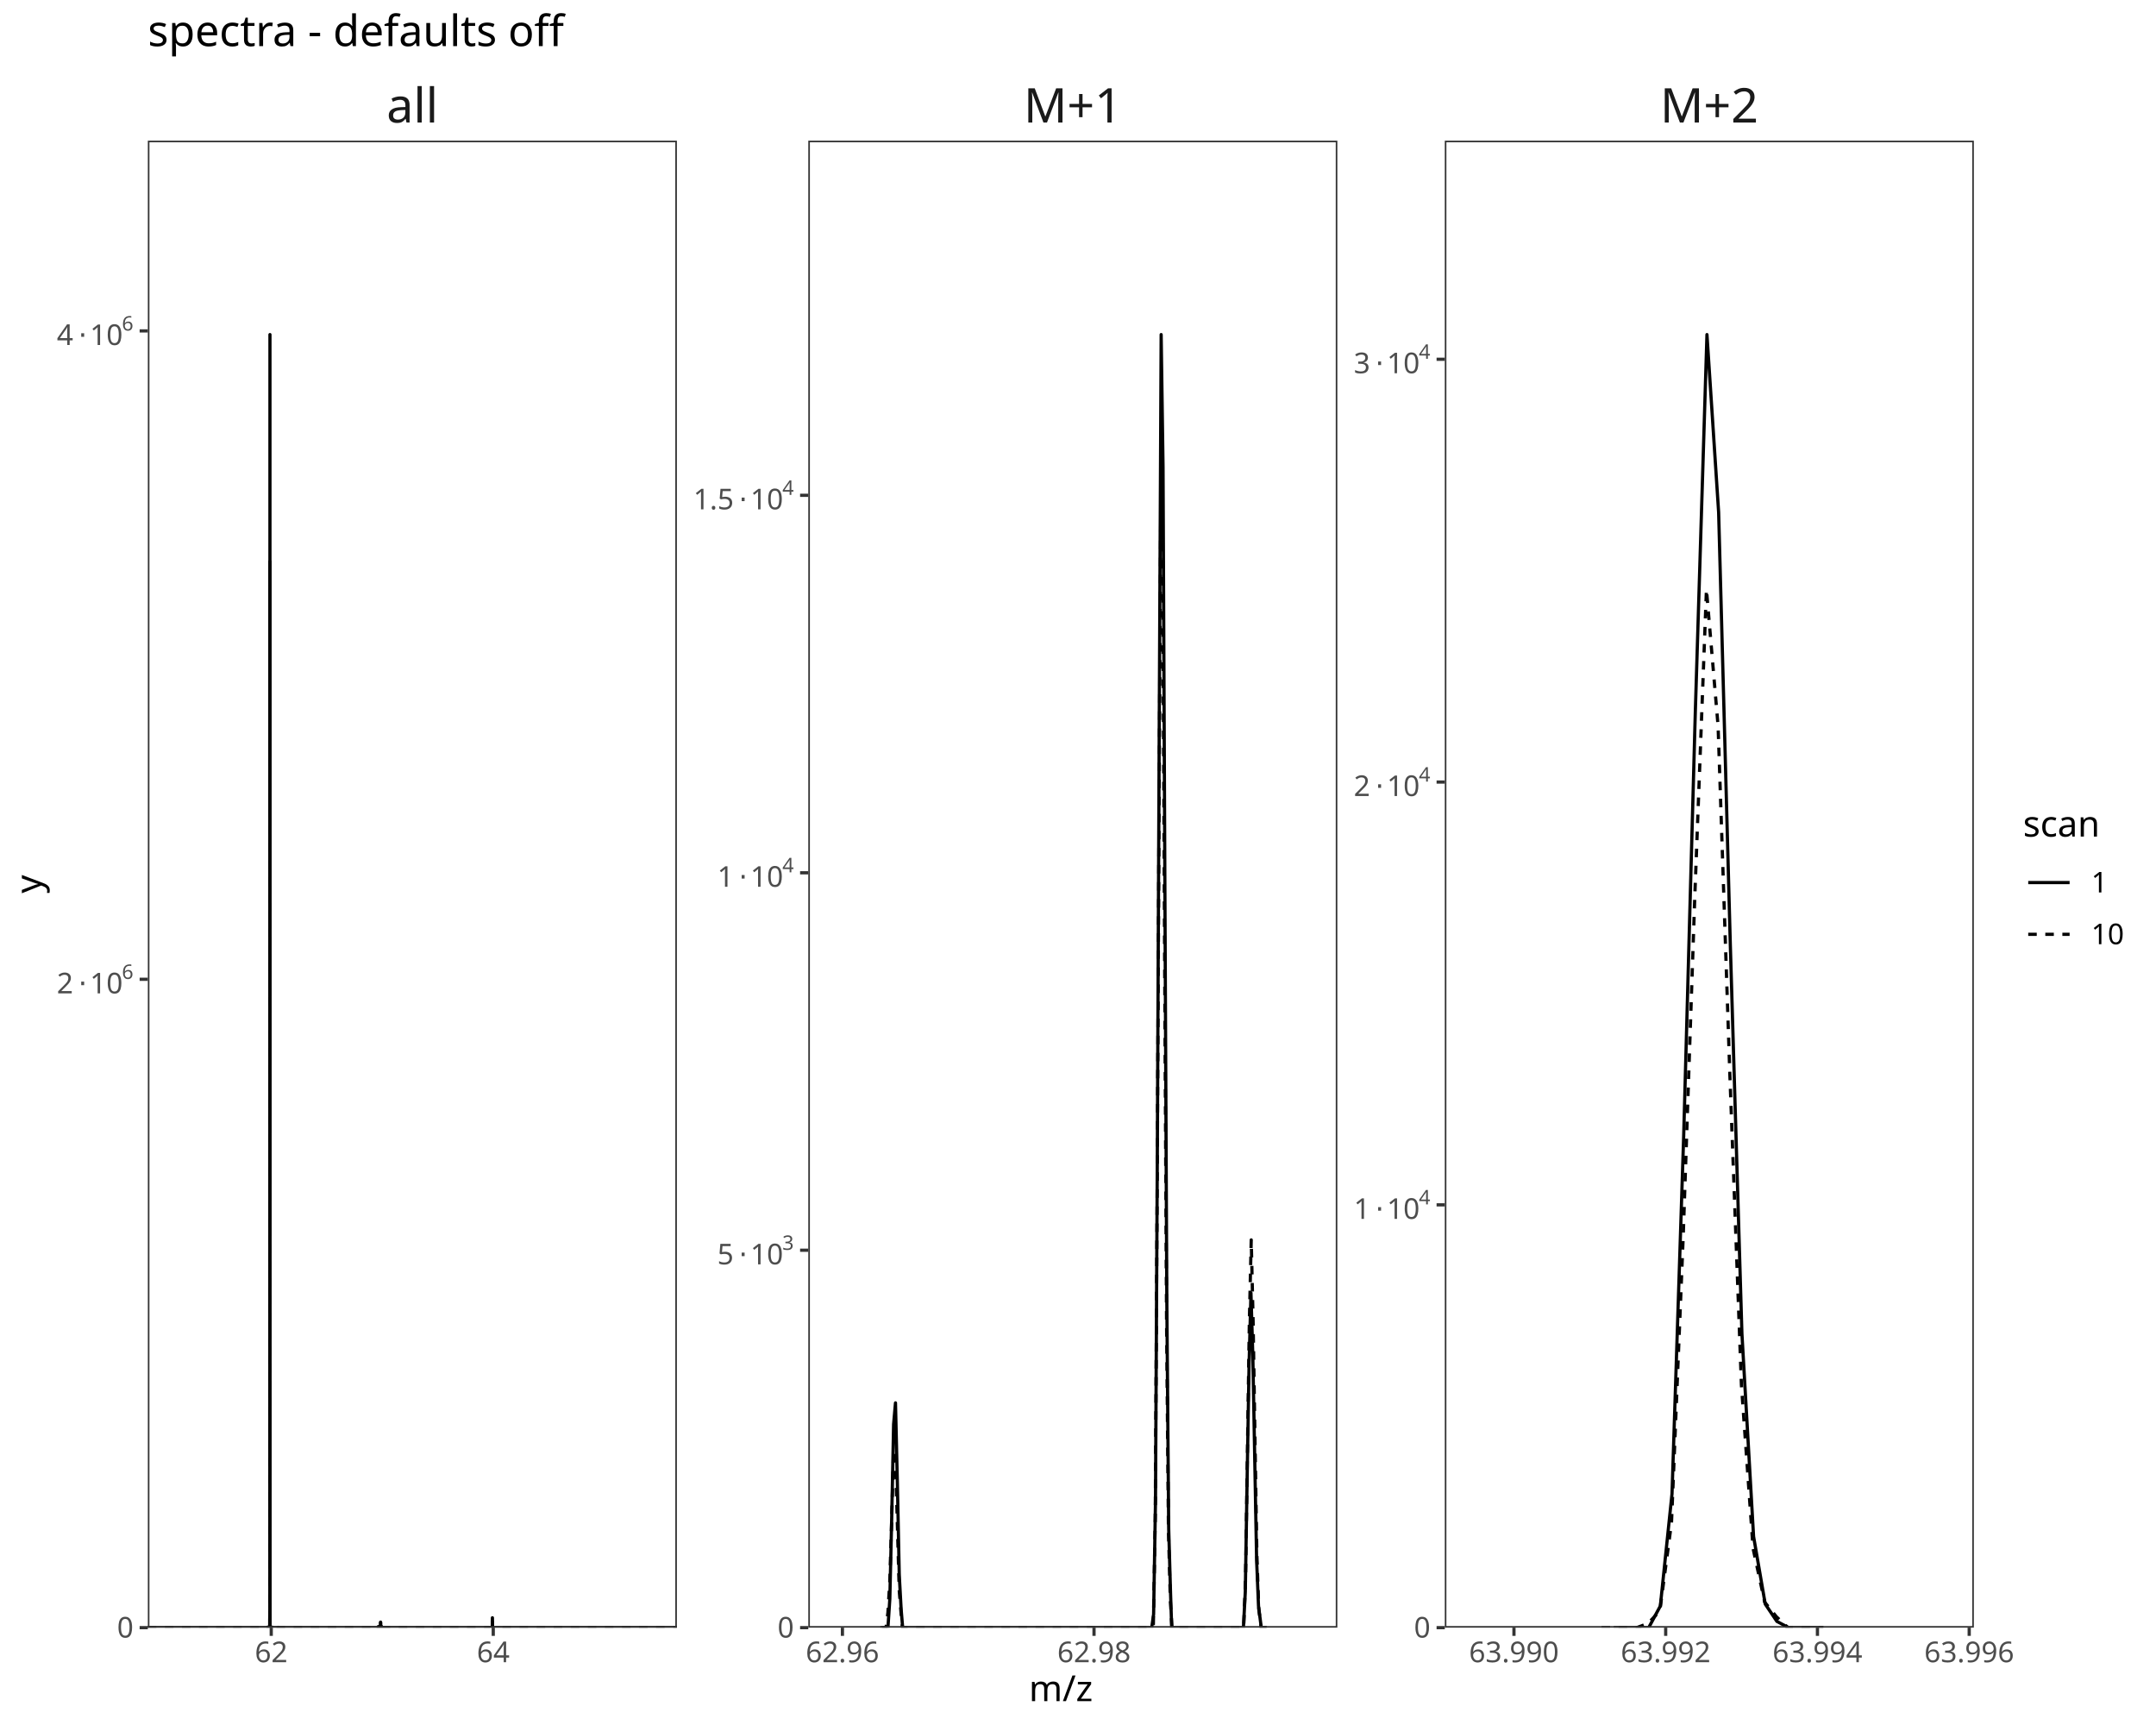
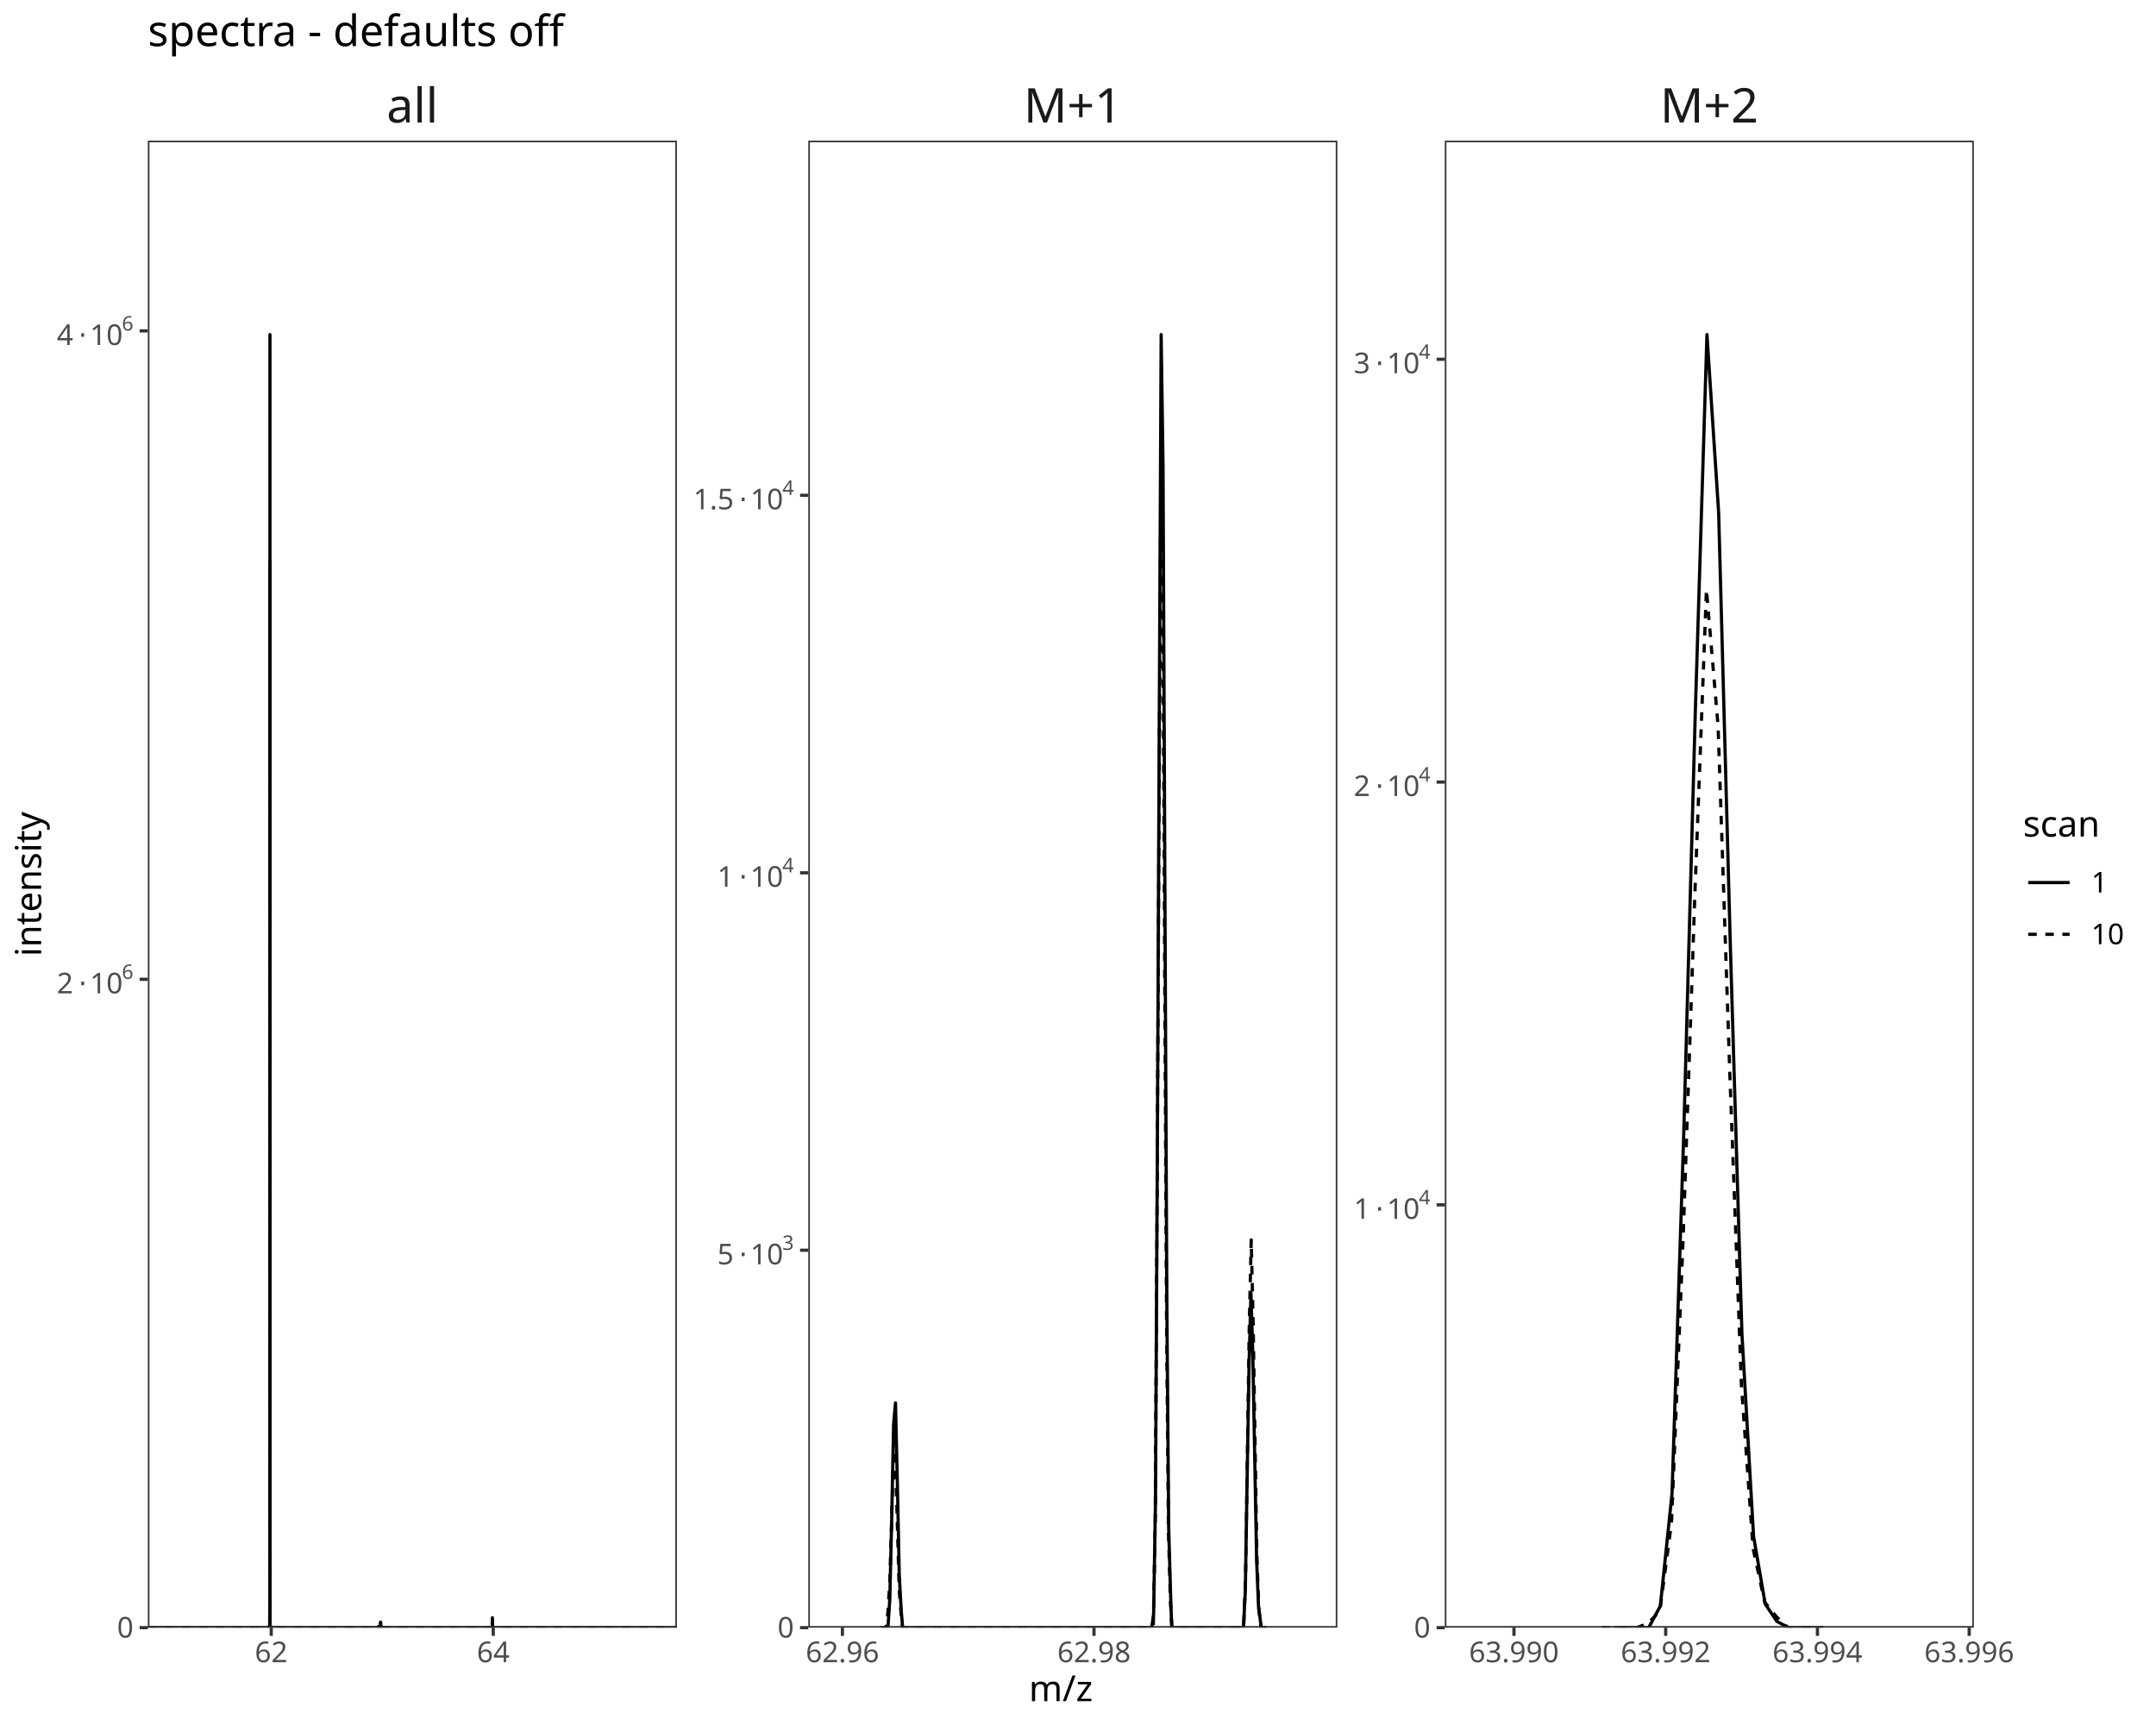
<svg xmlns="http://www.w3.org/2000/svg" class="svglite" data-engine-version="2.0" width="720.00pt" height="576.00pt" viewBox="0 0 720.00 576.00">
  <defs>
    <style type="text/css">
    .svglite line, .svglite polyline, .svglite polygon, .svglite path, .svglite rect, .svglite circle {
      fill: none;
      stroke: #000000;
      stroke-linecap: round;
      stroke-linejoin: round;
      stroke-miterlimit: 10.00;
    }
  </style>
  </defs>
  <rect width="100%" height="100%" style="stroke: none; fill: #FFFFFF;" />
  <defs>
    <clipPath id="cpMC4wMHw3MjAuMDB8MC4wMHw1NzYuMDA=">
      <rect x="0.00" y="0.00" width="720.00" height="576.00" />
    </clipPath>
  </defs>
  <g clip-path="url(#cpMC4wMHw3MjAuMDB8MC4wMHw1NzYuMDA=)">
</g>
  <defs>
    <clipPath id="cpNDkuMzd8MjI2LjA1fDQ2Ljk2fDU0My41MA==">
      <rect x="49.37" y="46.96" width="176.68" height="496.54" />
    </clipPath>
  </defs>
  <g clip-path="url(#cpNDkuMzd8MjI2LjA1fDQ2Ljk2fDU0My41MA==)">
    <polyline points="49.37,543.50 49.37,543.50 49.38,543.50 49.38,543.50 89.19,543.50 89.19,543.50 89.20,543.50 89.20,543.50 89.21,543.45 89.21,543.40 89.22,543.37 89.23,543.38 89.23,543.40 89.24,543.42 89.24,543.50 89.25,543.50 89.25,543.50 89.26,543.50 89.33,543.50 89.34,543.50 89.34,543.50 89.35,543.50 89.36,543.42 89.36,543.36 89.37,543.35 89.37,543.40 89.38,543.47 89.38,543.50 89.39,543.50 89.39,543.50 89.40,543.50 89.40,543.50 89.41,543.50 89.42,543.45 89.42,543.40 89.43,543.37 89.43,543.39 89.44,543.44 89.44,543.50 89.45,543.50 89.45,543.50 89.46,543.50 89.60,543.50 89.60,543.50 89.61,543.50 89.62,543.50 89.62,543.45 89.63,543.40 89.63,543.38 89.64,543.41 89.64,543.45 89.65,543.50 89.65,543.50 89.66,543.50 89.66,543.50 89.69,543.50 89.69,543.50 89.70,543.50 89.70,543.50 89.71,543.50 89.71,543.50 89.72,543.50 89.72,543.50 89.73,543.50 89.74,543.50 89.74,543.50 89.75,543.50 89.75,543.50 89.76,543.50 89.76,543.50 89.77,543.50 89.77,543.50 89.78,543.50 89.78,543.50 89.79,543.50 89.79,543.50 89.80,543.50 89.81,543.50 89.81,543.50 89.82,543.50 89.82,543.50 89.83,543.50 89.83,543.50 89.84,543.50 89.84,543.50 89.85,543.50 89.85,543.50 89.86,543.50 89.87,543.50 89.87,543.50 89.88,543.50 89.88,543.50 89.89,543.50 89.89,543.50 89.90,543.50 89.90,543.50 89.91,543.50 89.91,543.50 89.92,543.50 89.93,543.50 89.93,543.50 89.94,543.50 89.94,543.50 89.95,543.50 89.95,543.50 89.96,543.50 89.96,543.50 89.97,543.50 89.97,543.50 89.98,543.50 89.98,543.50 89.99,543.50 90.00,543.50 90.00,543.50 90.01,543.50 90.01,543.50 90.02,543.50 90.02,543.50 90.03,543.50 90.03,543.50 90.04,543.50 90.04,543.50 90.05,543.50 90.06,543.50 90.06,543.50 90.07,543.50 90.07,543.50 90.08,543.50 90.08,543.50 90.09,539.65 90.09,543.20 90.10,543.29 90.10,543.50 90.11,543.50 90.12,543.50 90.12,543.50 90.13,534.02 90.13,497.16 90.14,378.04 90.14,237.40 90.15,111.72 90.15,171.46 90.16,316.09 90.16,448.20 90.17,512.25 90.17,530.19 90.18,535.23 90.19,542.29 90.19,543.50 90.20,543.50 90.20,543.50 90.21,543.50 90.21,543.50 90.22,543.50 90.22,543.50 90.23,543.50 90.23,543.50 90.24,543.50 90.25,543.50 90.25,543.50 90.26,543.50 90.26,543.50 90.27,543.50 90.27,543.50 90.28,543.50 90.28,543.50 90.29,543.50 90.29,543.50 90.30,543.50 90.31,543.50 90.31,543.50 90.32,543.50 90.32,543.50 90.33,543.50 90.33,543.50 90.34,543.50 90.34,543.50 90.35,543.50 90.35,543.50 90.36,543.50 90.36,543.50 90.37,543.50 90.38,543.50 90.38,543.50 90.39,543.50 90.39,543.50 90.40,543.50 90.40,543.50 90.41,543.50 90.41,543.50 90.42,543.50 90.42,543.50 90.43,543.50 90.44,543.50 90.44,543.50 90.45,543.50 90.45,543.50 90.46,543.50 90.46,543.50 90.47,543.50 90.47,543.50 90.48,543.50 90.48,543.50 90.49,543.50 90.52,543.50 90.52,543.50 90.53,543.50 90.53,543.50 90.54,543.50 90.54,543.50 90.55,543.50 90.56,543.50 90.56,543.50 90.57,543.50 90.57,543.50 90.58,543.50 90.58,543.50 90.59,543.50 90.61,543.50 90.61,543.50 90.62,543.50 90.63,543.50 90.63,543.46 90.64,543.40 90.64,543.33 90.65,543.31 90.65,543.35 90.66,543.43 90.66,543.50 90.67,543.50 90.67,543.50 90.68,543.50 90.72,543.50 90.73,543.50 90.73,543.50 90.74,543.50 90.75,543.44 90.75,543.38 90.76,543.34 90.76,543.38 90.77,543.45 90.77,543.50 90.78,543.50 90.78,543.50 90.79,543.50 90.88,543.50 90.89,543.50 90.89,543.50 90.90,543.50 90.90,543.48 90.91,543.41 90.91,543.36 90.92,543.37 90.92,543.41 90.93,543.45 90.94,543.50 90.94,543.43 90.95,543.37 90.95,543.34 90.96,543.39 90.96,543.46 90.97,543.50 90.97,543.50 90.98,543.50 90.98,543.50 92.92,543.50 92.92,543.50 92.93,543.50 92.94,543.50 92.94,543.45 92.95,543.41 92.95,543.39 92.96,543.42 92.96,543.47 92.97,543.50 92.97,543.50 92.98,543.50 92.98,543.50 126.28,543.50 126.29,543.50 126.29,543.50 126.30,543.50 126.30,543.46 126.31,543.34 126.31,543.21 126.32,543.18 126.33,543.29 126.33,543.42 126.34,543.47 126.34,543.50 126.35,543.50 126.35,543.50 126.36,543.50 127.06,543.50 127.06,543.50 127.07,543.50 127.08,543.50 127.08,543.48 127.09,543.32 127.09,542.81 127.10,542.20 127.10,541.65 127.11,541.84 127.11,542.45 127.12,543.03 127.13,543.36 127.13,543.45 127.13,543.50 127.14,543.50 127.15,543.50 127.15,543.50 127.33,543.50 127.33,543.50 127.34,543.50 127.35,543.50 127.35,543.45 127.36,543.28 127.36,543.12 127.37,543.02 127.37,543.11 127.38,543.26 127.38,543.40 127.39,543.47 127.40,543.50 127.40,543.50 127.41,543.50 127.42,543.50 164.39,543.50 164.40,543.50 164.41,543.50 164.41,543.50 164.42,543.44 164.42,543.16 164.43,542.24 164.43,541.16 164.44,540.19 164.45,540.64 164.45,541.75 164.46,542.75 164.46,543.27 164.47,543.44 164.47,543.48 164.48,543.50 164.49,543.50 164.49,543.50 164.50,543.50 226.03,543.50 226.03,543.50 226.04,543.50 226.05,543.50 " style="stroke-width: 1.07; stroke-linecap: butt;" />
    <polyline points="49.37,543.50 49.37,543.50 49.38,543.50 49.38,543.50 88.98,543.50 88.98,543.50 88.99,543.50 88.99,543.50 89.00,543.48 89.00,543.45 89.01,543.41 89.01,543.39 89.02,543.35 89.02,543.44 89.03,543.48 89.04,543.50 89.04,543.50 89.05,543.50 89.05,543.50 89.59,543.50 89.60,543.50 89.60,543.50 89.61,543.50 89.62,543.46 89.62,543.41 89.63,543.32 89.63,543.38 89.64,543.45 89.64,543.50 89.65,543.46 89.65,543.43 89.66,543.40 89.66,543.40 89.67,543.42 89.68,543.50 89.68,543.50 89.69,543.46 89.69,543.40 89.70,543.40 89.70,543.43 89.71,543.45 89.71,543.47 89.72,543.50 89.72,543.50 89.73,543.50 89.74,543.50 89.74,543.50 89.75,543.50 89.75,543.50 89.76,543.50 89.76,543.50 89.77,543.50 89.77,543.50 89.78,543.50 89.95,543.50 89.96,543.50 89.96,543.50 89.97,543.50 89.97,543.50 89.98,543.50 89.98,543.50 89.99,543.50 90.00,543.26 90.00,543.47 90.01,543.50 90.01,543.50 90.02,543.50 90.02,543.50 90.03,543.50 90.03,543.50 90.04,543.50 90.04,543.50 90.05,543.50 90.06,543.50 90.06,543.50 90.07,543.50 90.07,543.50 90.08,543.50 90.08,543.50 90.09,540.21 90.09,543.50 90.10,543.50 90.10,543.50 90.11,543.50 90.12,543.50 90.12,543.50 90.13,535.87 90.13,504.69 90.14,405.10 90.14,289.17 90.15,187.51 90.15,239.81 90.16,358.48 90.16,466.73 90.17,518.02 90.17,532.64 90.18,537.00 90.18,542.63 90.19,543.50 90.20,543.50 90.20,543.50 90.21,543.50 90.21,543.50 90.22,543.50 90.22,543.50 90.23,543.50 90.23,543.50 90.24,543.50 90.25,543.50 90.25,543.50 90.26,543.50 90.26,543.50 90.27,543.50 90.27,543.50 90.28,543.50 90.28,543.50 90.29,543.50 90.29,543.50 90.30,543.50 90.31,543.50 90.31,543.50 90.32,543.50 90.32,543.50 90.33,543.50 90.35,543.50 90.35,543.50 90.36,543.50 90.36,543.50 90.37,543.50 90.38,543.50 90.38,543.50 90.39,543.50 90.39,543.50 90.40,543.50 90.40,543.50 90.41,543.50 90.41,543.50 90.42,543.50 90.42,543.50 90.55,543.50 90.55,543.50 90.56,543.50 90.57,543.50 90.57,543.50 90.58,543.50 90.58,543.50 90.59,543.50 90.59,543.50 90.60,543.50 90.60,543.46 90.61,543.44 90.61,543.38 90.62,543.32 90.63,543.41 90.63,543.46 90.64,543.48 90.64,543.44 90.65,543.34 90.65,543.33 90.66,543.41 90.66,543.45 90.67,543.48 90.67,543.50 90.68,543.50 90.69,543.50 90.69,543.50 91.14,543.50 91.15,543.50 91.15,543.50 91.16,543.50 91.16,543.44 91.17,543.40 91.17,543.40 91.18,543.43 91.18,543.46 91.19,543.50 91.20,543.50 91.20,543.50 91.21,543.50 91.23,543.50 91.23,543.50 91.24,543.50 91.24,543.50 91.25,543.47 91.26,543.42 91.26,543.39 91.27,543.40 91.27,543.42 91.28,543.44 91.28,543.50 91.29,543.50 91.29,543.50 91.30,543.50 126.28,543.50 126.28,543.50 126.29,543.50 126.29,543.50 126.30,543.48 126.30,543.43 126.31,543.35 126.31,543.25 126.32,543.25 126.33,543.35 126.33,543.45 126.34,543.48 126.34,543.50 126.35,543.50 126.35,543.50 126.36,543.50 127.06,543.50 127.06,543.50 127.07,543.50 127.07,543.50 127.08,543.50 127.09,543.34 127.09,542.88 127.10,542.34 127.10,541.85 127.11,542.01 127.11,542.56 127.12,543.06 127.12,543.36 127.13,543.46 127.14,543.50 127.14,543.50 127.15,543.50 127.15,543.50 127.32,543.50 127.33,543.50 127.34,543.50 127.34,543.50 127.35,543.50 127.35,543.43 127.36,543.24 127.36,543.06 127.37,542.94 127.37,543.06 127.38,543.23 127.39,543.40 127.39,543.47 127.40,543.50 127.40,543.50 127.41,543.50 127.41,543.50 164.39,543.50 164.39,543.50 164.40,543.50 164.41,543.50 164.41,543.49 164.42,543.46 164.42,543.23 164.43,542.50 164.43,541.63 164.44,540.84 164.45,541.19 164.45,542.08 164.46,542.88 164.46,543.30 164.47,543.43 164.47,543.47 164.48,543.50 164.49,543.50 164.49,543.50 164.50,543.50 226.03,543.50 226.03,543.50 226.04,543.50 226.05,543.50 " style="stroke-width: 1.07; stroke-dasharray: 2.85,2.85; stroke-linecap: butt;" />
    <rect x="49.37" y="46.96" width="176.68" height="496.54" style="stroke-width: 1.07; stroke: #333333;" />
  </g>
  <g clip-path="url(#cpMC4wMHw3MjAuMDB8MC4wMHw1NzYuMDA=)">
</g>
  <defs>
    <clipPath id="cpMjY5LjkzfDQ0Ni42MXw0Ni45Nnw1NDMuNTA=">
      <rect x="269.93" y="46.96" width="176.68" height="496.54" />
    </clipPath>
  </defs>
  <g clip-path="url(#cpMjY5LjkzfDQ0Ni42MXw0Ni45Nnw1NDMuNTA=)">
    <polyline points="294.64,543.50 295.27,543.50 295.90,543.50 296.53,543.50 297.16,533.88 297.79,506.72 298.42,475.60 299.05,468.44 299.68,495.29 300.31,525.95 300.94,537.43 301.45,543.50 302.08,543.50 302.71,543.50 303.34,543.50 382.73,543.50 383.36,543.50 383.99,543.50 384.62,543.50 385.25,539.01 385.88,501.16 386.51,381.81 387.14,240.45 387.77,111.72 388.40,155.95 389.03,298.99 389.66,434.12 390.29,510.43 390.92,532.40 391.29,543.50 391.92,543.50 392.55,543.50 393.18,543.50 413.34,543.50 413.97,543.50 414.60,543.50 415.24,543.50 415.87,531.54 416.50,492.66 417.13,455.57 417.76,431.73 418.39,452.95 419.02,487.03 419.65,520.92 420.28,536.25 421.21,543.50 421.84,543.50 422.47,543.50 423.10,543.50 " style="stroke-width: 1.07; stroke-linecap: butt;" />
    <polyline points="294.00,543.50 294.63,543.50 295.26,543.50 295.89,543.50 296.52,538.46 297.15,527.95 297.78,507.53 298.41,484.15 299.04,486.03 299.67,508.84 300.30,531.09 300.92,538.78 301.37,543.50 302.00,543.50 302.63,543.50 303.26,543.50 382.65,543.50 383.28,543.50 383.91,543.50 384.54,543.50 385.17,542.42 385.80,507.15 386.43,398.98 387.06,274.18 387.69,159.53 388.32,197.58 388.95,323.64 389.58,441.66 390.21,511.17 390.84,534.33 391.38,543.50 392.01,543.50 392.64,543.50 393.27,543.50 412.81,543.50 413.44,543.50 414.07,543.50 414.70,543.50 415.33,543.50 415.96,527.02 416.59,483.94 417.22,441.36 417.85,414.02 418.48,441.07 419.11,480.95 419.74,519.30 420.37,537.32 421.18,543.50 421.82,543.50 422.45,543.50 423.08,543.50 " style="stroke-width: 1.07; stroke-dasharray: 2.85,2.85; stroke-linecap: butt;" />
    <rect x="269.93" y="46.96" width="176.68" height="496.54" style="stroke-width: 1.07; stroke: #333333;" />
  </g>
  <g clip-path="url(#cpMC4wMHw3MjAuMDB8MC4wMHw1NzYuMDA=)">
</g>
  <defs>
    <clipPath id="cpNDgyLjQ5fDY1OS4xNnw0Ni45Nnw1NDMuNTA=">
      <rect x="482.49" y="46.96" width="176.68" height="496.54" />
    </clipPath>
  </defs>
  <g clip-path="url(#cpNDgyLjQ5fDY1OS4xNnw0Ni45Nnw1NDMuNTA=)">
    <polyline points="538.91,543.50 542.80,543.50 546.69,543.50 550.58,543.50 554.47,536.27 558.37,498.79 562.26,379.54 566.15,237.88 570.04,111.72 573.94,171.06 577.83,315.01 581.72,445.36 585.61,513.05 589.51,535.63 593.40,541.41 597.29,543.50 601.18,543.50 605.08,543.50 608.97,543.50 " style="stroke-width: 1.07; stroke-linecap: butt;" />
    <polyline points="534.84,543.50 538.73,543.50 542.63,543.50 546.52,543.50 550.41,542.07 554.30,537.88 558.20,508.47 562.09,413.42 565.98,299.43 569.87,196.80 573.76,242.48 577.66,358.08 581.55,462.46 585.44,517.03 589.33,534.99 593.23,539.85 597.12,543.50 601.01,543.50 604.90,543.50 608.80,543.50 " style="stroke-width: 1.07; stroke-dasharray: 2.85,2.85; stroke-linecap: butt;" />
    <rect x="482.49" y="46.96" width="176.68" height="496.54" style="stroke-width: 1.07; stroke: #333333;" />
  </g>
  <g clip-path="url(#cpMC4wMHw3MjAuMDB8MC4wMHw1NzYuMDA=)">
</g>
  <defs>
    <clipPath id="cpNDkuMzd8MjI2LjA1fDIzLjg2fDQ2Ljk2">
      <rect x="49.37" y="23.86" width="176.68" height="23.10" />
    </clipPath>
  </defs>
  <g clip-path="url(#cpNDkuMzd8MjI2LjA1fDIzLjg2fDQ2Ljk2)">
    <text x="137.71" y="40.91" text-anchor="middle" style="font-size: 16.00px; fill: #1A1A1A; font-family: sans;" textLength="16.00px" lengthAdjust="spacingAndGlyphs">all</text>
  </g>
  <g clip-path="url(#cpMC4wMHw3MjAuMDB8MC4wMHw1NzYuMDA=)">
</g>
  <defs>
    <clipPath id="cpMjY5LjkzfDQ0Ni42MXwyMy44Nnw0Ni45Ng==">
      <rect x="269.93" y="23.86" width="176.68" height="23.10" />
    </clipPath>
  </defs>
  <g clip-path="url(#cpMjY5LjkzfDQ0Ni42MXwyMy44Nnw0Ni45Ng==)">
    <text x="358.27" y="40.91" text-anchor="middle" style="font-size: 16.00px; fill: #1A1A1A; font-family: sans;" textLength="31.58px" lengthAdjust="spacingAndGlyphs">M+1</text>
  </g>
  <g clip-path="url(#cpMC4wMHw3MjAuMDB8MC4wMHw1NzYuMDA=)">
</g>
  <defs>
    <clipPath id="cpNDgyLjQ5fDY1OS4xNnwyMy44Nnw0Ni45Ng==">
      <rect x="482.49" y="23.86" width="176.68" height="23.10" />
    </clipPath>
  </defs>
  <g clip-path="url(#cpNDgyLjQ5fDY1OS4xNnwyMy44Nnw0Ni45Ng==)">
    <text x="570.82" y="40.91" text-anchor="middle" style="font-size: 16.00px; fill: #1A1A1A; font-family: sans;" textLength="31.58px" lengthAdjust="spacingAndGlyphs">M+2</text>
  </g>
  <g clip-path="url(#cpMC4wMHw3MjAuMDB8MC4wMHw1NzYuMDA=)">
    <polyline points="90.58,546.24 90.58,543.50 " style="stroke-width: 1.07; stroke: #333333; stroke-linecap: butt;" />
    <polyline points="164.72,546.24 164.72,543.50 " style="stroke-width: 1.07; stroke: #333333; stroke-linecap: butt;" />
    <text x="90.58" y="555.04" text-anchor="middle" style="font-size: 9.60px; fill: #4D4D4D; font-family: sans;" textLength="10.68px" lengthAdjust="spacingAndGlyphs">62</text>
    <text x="164.72" y="555.04" text-anchor="middle" style="font-size: 9.60px; fill: #4D4D4D; font-family: sans;" textLength="10.68px" lengthAdjust="spacingAndGlyphs">64</text>
    <polyline points="281.33,546.24 281.33,543.50 " style="stroke-width: 1.07; stroke: #333333; stroke-linecap: butt;" />
    <polyline points="365.35,546.24 365.35,543.50 " style="stroke-width: 1.07; stroke: #333333; stroke-linecap: butt;" />
    <text x="281.33" y="555.04" text-anchor="middle" style="font-size: 9.60px; fill: #4D4D4D; font-family: sans;" textLength="24.02px" lengthAdjust="spacingAndGlyphs">62.96</text>
    <text x="365.35" y="555.04" text-anchor="middle" style="font-size: 9.60px; fill: #4D4D4D; font-family: sans;" textLength="24.02px" lengthAdjust="spacingAndGlyphs">62.98</text>
    <polyline points="505.59,546.24 505.59,543.50 " style="stroke-width: 1.07; stroke: #333333; stroke-linecap: butt;" />
    <polyline points="556.26,546.24 556.26,543.50 " style="stroke-width: 1.07; stroke: #333333; stroke-linecap: butt;" />
    <polyline points="606.94,546.24 606.94,543.50 " style="stroke-width: 1.07; stroke: #333333; stroke-linecap: butt;" />
    <polyline points="657.62,546.24 657.62,543.50 " style="stroke-width: 1.07; stroke: #333333; stroke-linecap: butt;" />
    <text x="505.59" y="555.04" text-anchor="middle" style="font-size: 9.60px; fill: #4D4D4D; font-family: sans;" textLength="29.36px" lengthAdjust="spacingAndGlyphs">63.990</text>
    <text x="556.26" y="555.04" text-anchor="middle" style="font-size: 9.60px; fill: #4D4D4D; font-family: sans;" textLength="29.36px" lengthAdjust="spacingAndGlyphs">63.992</text>
    <text x="606.94" y="555.04" text-anchor="middle" style="font-size: 9.60px; fill: #4D4D4D; font-family: sans;" textLength="29.36px" lengthAdjust="spacingAndGlyphs">63.994</text>
    <text x="657.62" y="555.04" text-anchor="middle" style="font-size: 9.60px; fill: #4D4D4D; font-family: sans;" textLength="29.36px" lengthAdjust="spacingAndGlyphs">63.996</text>
    <text x="472.21" y="546.81" style="font-size: 9.60px; fill: #4D4D4D; font-family: sans;" textLength="5.34px" lengthAdjust="spacingAndGlyphs">0</text>
    <text x="452.09" y="407.00" style="font-size: 9.60px; fill: #4D4D4D; font-family: sans;" textLength="5.34px" lengthAdjust="spacingAndGlyphs">1</text>
    <text x="459.20" y="407.00" style="font-size: 9.60px; fill: #4D4D4D; font-family: sans;" textLength="2.15px" lengthAdjust="spacingAndGlyphs">⋅</text>
    <text x="463.14" y="407.00" style="font-size: 9.60px; fill: #4D4D4D; font-family: sans;" textLength="10.68px" lengthAdjust="spacingAndGlyphs">10</text>
    <text x="473.82" y="402.17" style="font-size: 6.72px; fill: #4D4D4D; font-family: sans;" textLength="3.74px" lengthAdjust="spacingAndGlyphs">4</text>
    <text x="452.09" y="265.81" style="font-size: 9.60px; fill: #4D4D4D; font-family: sans;" textLength="5.34px" lengthAdjust="spacingAndGlyphs">2</text>
    <text x="459.20" y="265.81" style="font-size: 9.60px; fill: #4D4D4D; font-family: sans;" textLength="2.15px" lengthAdjust="spacingAndGlyphs">⋅</text>
    <text x="463.14" y="265.81" style="font-size: 9.60px; fill: #4D4D4D; font-family: sans;" textLength="10.68px" lengthAdjust="spacingAndGlyphs">10</text>
    <text x="473.82" y="260.99" style="font-size: 6.72px; fill: #4D4D4D; font-family: sans;" textLength="3.74px" lengthAdjust="spacingAndGlyphs">4</text>
    <text x="452.09" y="124.63" style="font-size: 9.60px; fill: #4D4D4D; font-family: sans;" textLength="5.34px" lengthAdjust="spacingAndGlyphs">3</text>
    <text x="459.20" y="124.63" style="font-size: 9.60px; fill: #4D4D4D; font-family: sans;" textLength="2.15px" lengthAdjust="spacingAndGlyphs">⋅</text>
    <text x="463.14" y="124.63" style="font-size: 9.60px; fill: #4D4D4D; font-family: sans;" textLength="10.68px" lengthAdjust="spacingAndGlyphs">10</text>
    <text x="473.82" y="119.81" style="font-size: 6.72px; fill: #4D4D4D; font-family: sans;" textLength="3.74px" lengthAdjust="spacingAndGlyphs">4</text>
    <polyline points="479.75,543.50 482.49,543.50 " style="stroke-width: 1.07; stroke: #333333; stroke-linecap: butt;" />
    <polyline points="479.75,402.32 482.49,402.32 " style="stroke-width: 1.07; stroke: #333333; stroke-linecap: butt;" />
    <polyline points="479.75,261.14 482.49,261.14 " style="stroke-width: 1.07; stroke: #333333; stroke-linecap: butt;" />
    <polyline points="479.75,119.96 482.49,119.96 " style="stroke-width: 1.07; stroke: #333333; stroke-linecap: butt;" />
    <text x="259.66" y="546.81" style="font-size: 9.60px; fill: #4D4D4D; font-family: sans;" textLength="5.34px" lengthAdjust="spacingAndGlyphs">0</text>
    <text x="239.53" y="422.18" style="font-size: 9.60px; fill: #4D4D4D; font-family: sans;" textLength="5.34px" lengthAdjust="spacingAndGlyphs">5</text>
    <text x="246.65" y="422.18" style="font-size: 9.60px; fill: #4D4D4D; font-family: sans;" textLength="2.15px" lengthAdjust="spacingAndGlyphs">⋅</text>
    <text x="250.58" y="422.18" style="font-size: 9.60px; fill: #4D4D4D; font-family: sans;" textLength="10.68px" lengthAdjust="spacingAndGlyphs">10</text>
    <text x="261.26" y="417.35" style="font-size: 6.72px; fill: #4D4D4D; font-family: sans;" textLength="3.74px" lengthAdjust="spacingAndGlyphs">3</text>
    <text x="239.53" y="296.10" style="font-size: 9.60px; fill: #4D4D4D; font-family: sans;" textLength="5.34px" lengthAdjust="spacingAndGlyphs">1</text>
    <text x="246.65" y="296.10" style="font-size: 9.60px; fill: #4D4D4D; font-family: sans;" textLength="2.15px" lengthAdjust="spacingAndGlyphs">⋅</text>
    <text x="250.58" y="296.10" style="font-size: 9.60px; fill: #4D4D4D; font-family: sans;" textLength="10.68px" lengthAdjust="spacingAndGlyphs">10</text>
    <text x="261.26" y="291.28" style="font-size: 6.72px; fill: #4D4D4D; font-family: sans;" textLength="3.74px" lengthAdjust="spacingAndGlyphs">4</text>
    <text x="231.52" y="170.07" style="font-size: 9.60px; fill: #4D4D4D; font-family: sans;" textLength="13.35px" lengthAdjust="spacingAndGlyphs">1.5</text>
    <text x="246.65" y="170.07" style="font-size: 9.60px; fill: #4D4D4D; font-family: sans;" textLength="2.15px" lengthAdjust="spacingAndGlyphs">⋅</text>
    <text x="250.58" y="170.07" style="font-size: 9.60px; fill: #4D4D4D; font-family: sans;" textLength="10.68px" lengthAdjust="spacingAndGlyphs">10</text>
    <text x="261.26" y="165.25" style="font-size: 6.72px; fill: #4D4D4D; font-family: sans;" textLength="3.74px" lengthAdjust="spacingAndGlyphs">4</text>
    <polyline points="267.19,543.50 269.93,543.50 " style="stroke-width: 1.07; stroke: #333333; stroke-linecap: butt;" />
    <polyline points="267.19,417.46 269.93,417.46 " style="stroke-width: 1.07; stroke: #333333; stroke-linecap: butt;" />
    <polyline points="267.19,291.43 269.93,291.43 " style="stroke-width: 1.07; stroke: #333333; stroke-linecap: butt;" />
    <polyline points="267.19,165.39 269.93,165.39 " style="stroke-width: 1.07; stroke: #333333; stroke-linecap: butt;" />
    <text x="39.10" y="546.81" style="font-size: 9.60px; fill: #4D4D4D; font-family: sans;" textLength="5.34px" lengthAdjust="spacingAndGlyphs">0</text>
    <text x="18.97" y="331.70" style="font-size: 9.60px; fill: #4D4D4D; font-family: sans;" textLength="5.34px" lengthAdjust="spacingAndGlyphs">2</text>
    <text x="26.09" y="331.70" style="font-size: 9.60px; fill: #4D4D4D; font-family: sans;" textLength="2.15px" lengthAdjust="spacingAndGlyphs">⋅</text>
    <text x="30.02" y="331.70" style="font-size: 9.60px; fill: #4D4D4D; font-family: sans;" textLength="10.68px" lengthAdjust="spacingAndGlyphs">10</text>
    <text x="40.70" y="326.88" style="font-size: 6.72px; fill: #4D4D4D; font-family: sans;" textLength="3.74px" lengthAdjust="spacingAndGlyphs">6</text>
    <text x="18.97" y="115.20" style="font-size: 9.60px; fill: #4D4D4D; font-family: sans;" textLength="5.34px" lengthAdjust="spacingAndGlyphs">4</text>
    <text x="26.09" y="115.20" style="font-size: 9.60px; fill: #4D4D4D; font-family: sans;" textLength="2.15px" lengthAdjust="spacingAndGlyphs">⋅</text>
    <text x="30.02" y="115.20" style="font-size: 9.60px; fill: #4D4D4D; font-family: sans;" textLength="10.68px" lengthAdjust="spacingAndGlyphs">10</text>
    <text x="40.70" y="110.38" style="font-size: 6.72px; fill: #4D4D4D; font-family: sans;" textLength="3.74px" lengthAdjust="spacingAndGlyphs">6</text>
    <polyline points="46.63,543.50 49.37,543.50 " style="stroke-width: 1.07; stroke: #333333; stroke-linecap: butt;" />
    <polyline points="46.63,326.99 49.37,326.99 " style="stroke-width: 1.07; stroke: #333333; stroke-linecap: butt;" />
    <polyline points="46.63,110.49 49.37,110.49 " style="stroke-width: 1.07; stroke: #333333; stroke-linecap: butt;" />
    <text x="354.27" y="568.03" text-anchor="middle" style="font-size: 12.00px; font-family: sans;" textLength="19.34px" lengthAdjust="spacingAndGlyphs">m/z</text>
-     <text transform="translate(13.74,295.23) rotate(-90)" text-anchor="middle" style="font-size: 12.00px; font-family: sans;" textLength="6.00px" lengthAdjust="spacingAndGlyphs">y</text>
+     <text transform="translate(13.74,295.23) rotate(-90)" text-anchor="middle" style="font-size: 12.00px; font-family: sans;" textLength="44.03px" lengthAdjust="spacingAndGlyphs">intensity</text>
    <text x="675.60" y="279.34" style="font-size: 12.00px; font-family: sans;" textLength="25.36px" lengthAdjust="spacingAndGlyphs">scan</text>
    <line x1="677.33" y1="294.70" x2="691.15" y2="294.70" style="stroke-width: 1.07; stroke-linecap: butt;" />
    <line x1="677.33" y1="311.98" x2="691.15" y2="311.98" style="stroke-width: 1.07; stroke-dasharray: 2.85,2.85; stroke-linecap: butt;" />
    <text x="698.36" y="298.01" style="font-size: 9.60px; font-family: sans;" textLength="5.34px" lengthAdjust="spacingAndGlyphs">1</text>
    <text x="698.36" y="315.29" style="font-size: 9.60px; font-family: sans;" textLength="10.68px" lengthAdjust="spacingAndGlyphs">10</text>
    <text x="49.37" y="15.39" style="font-size: 14.40px; font-family: sans;" textLength="130.48px" lengthAdjust="spacingAndGlyphs">spectra - defaults off</text>
  </g>
</svg>
